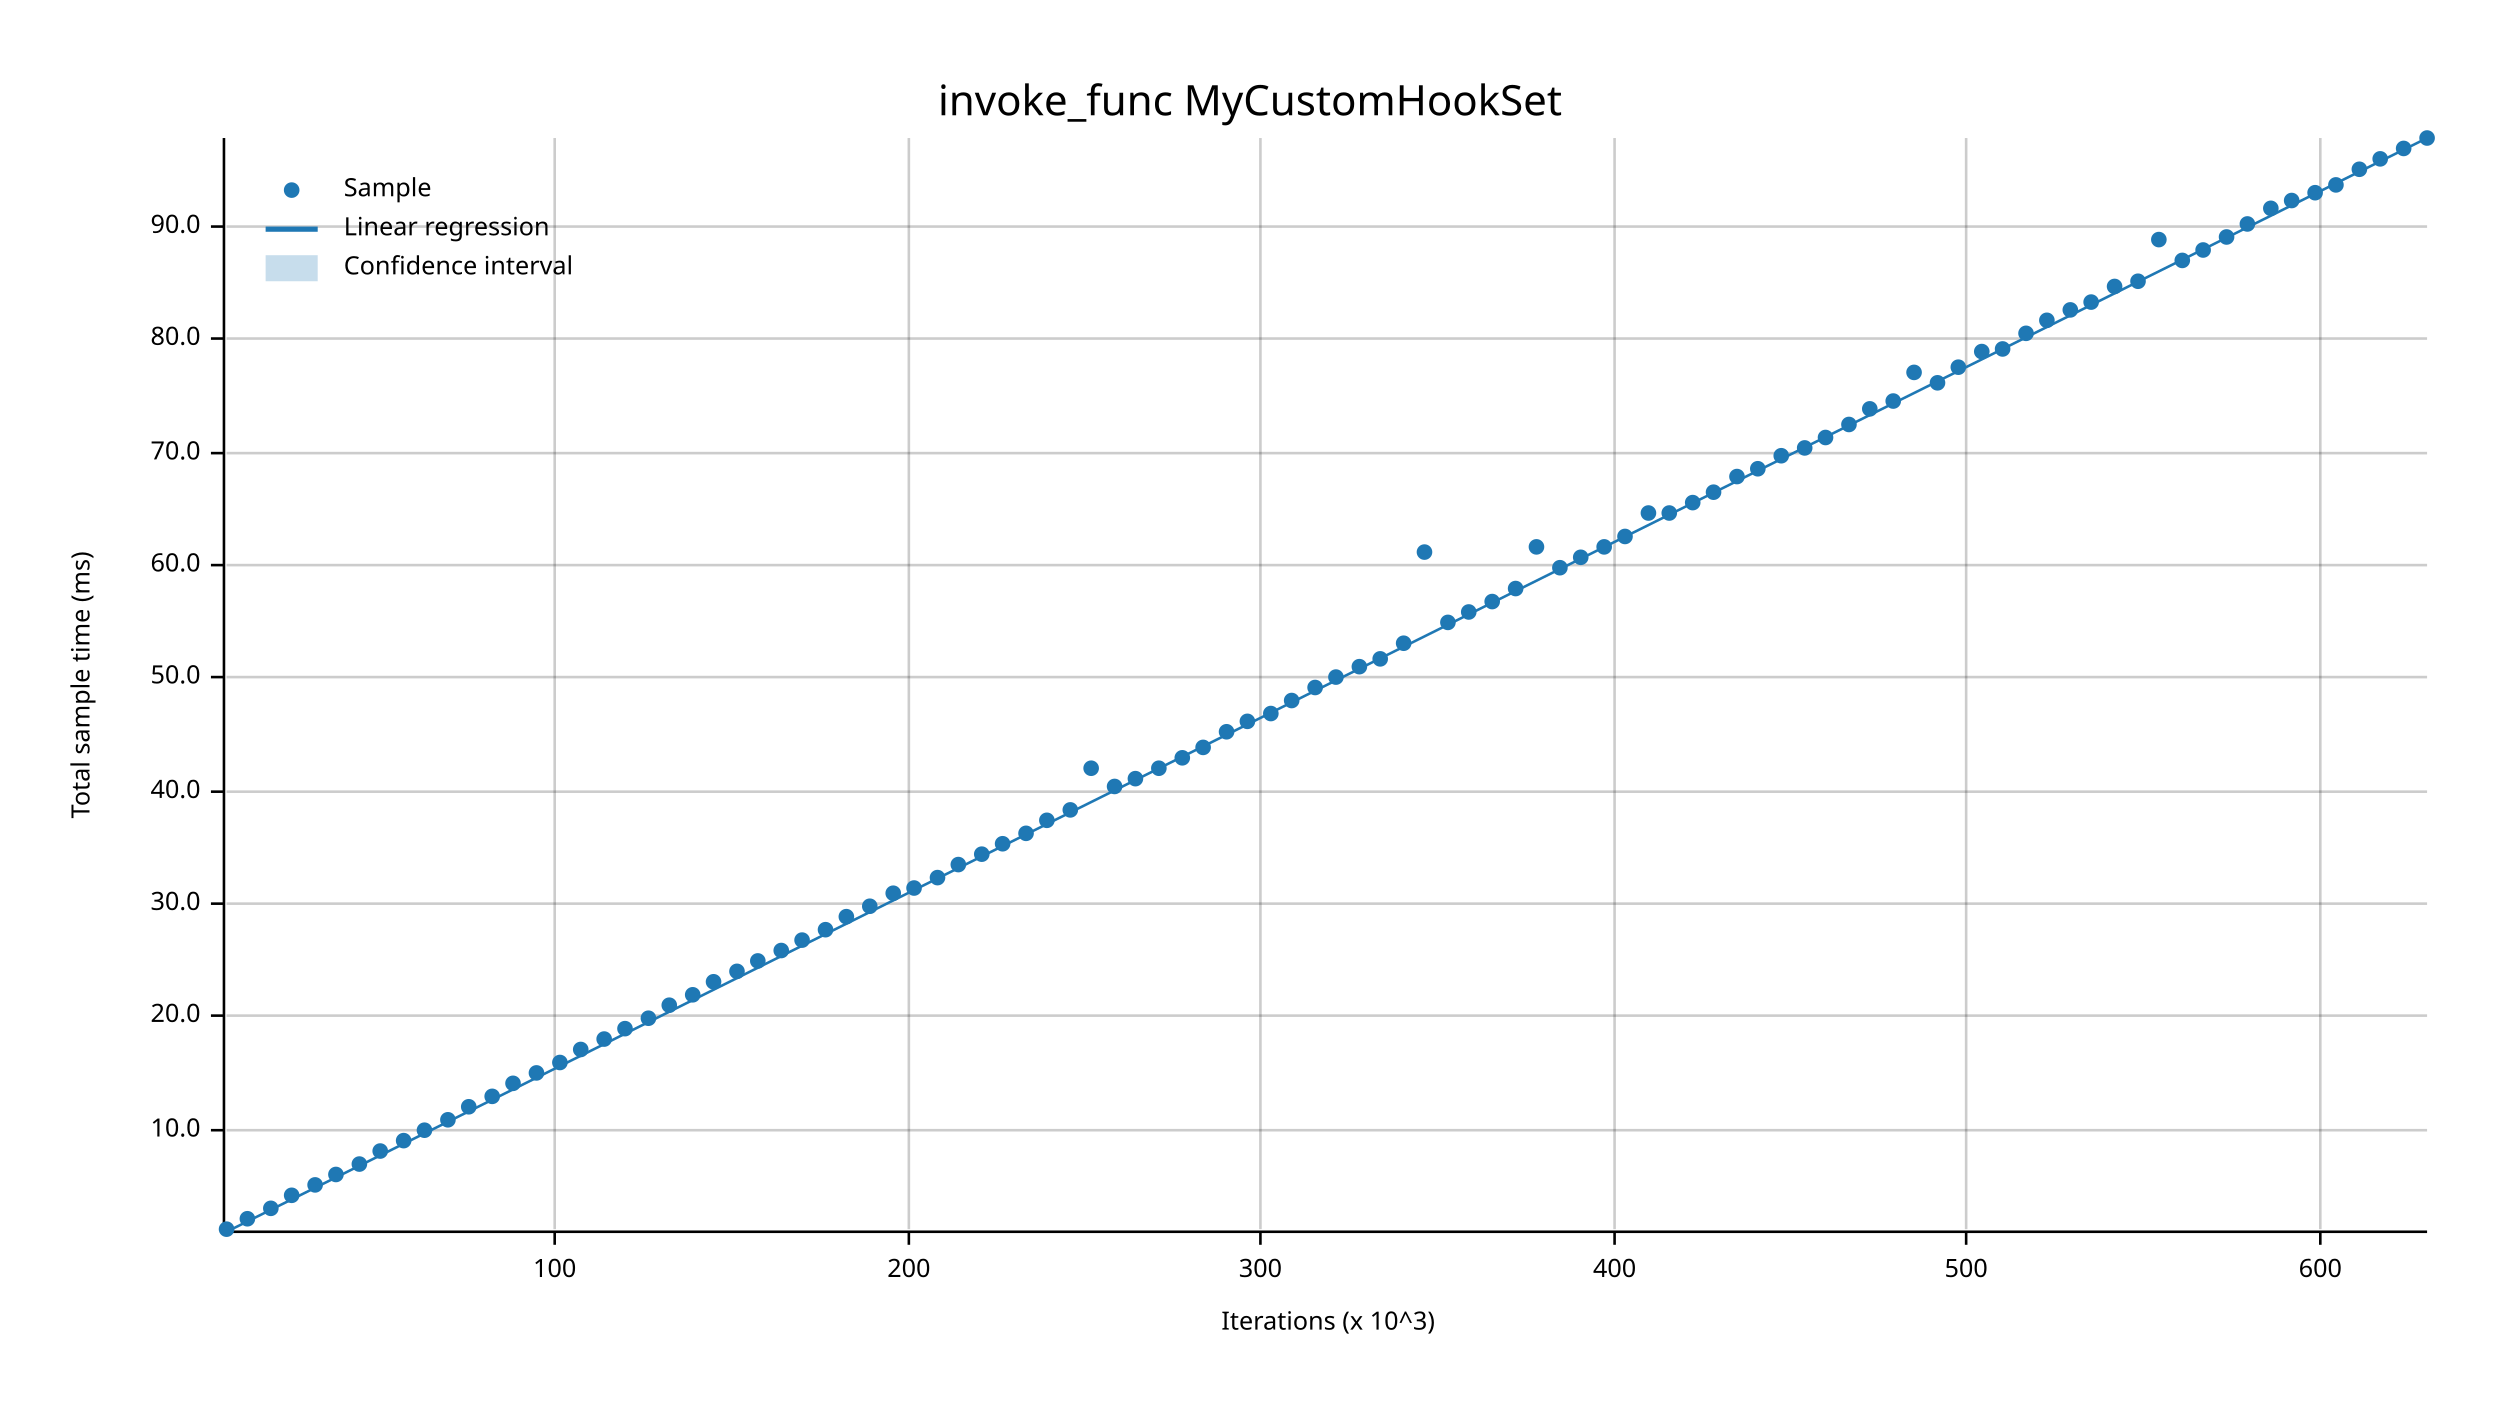
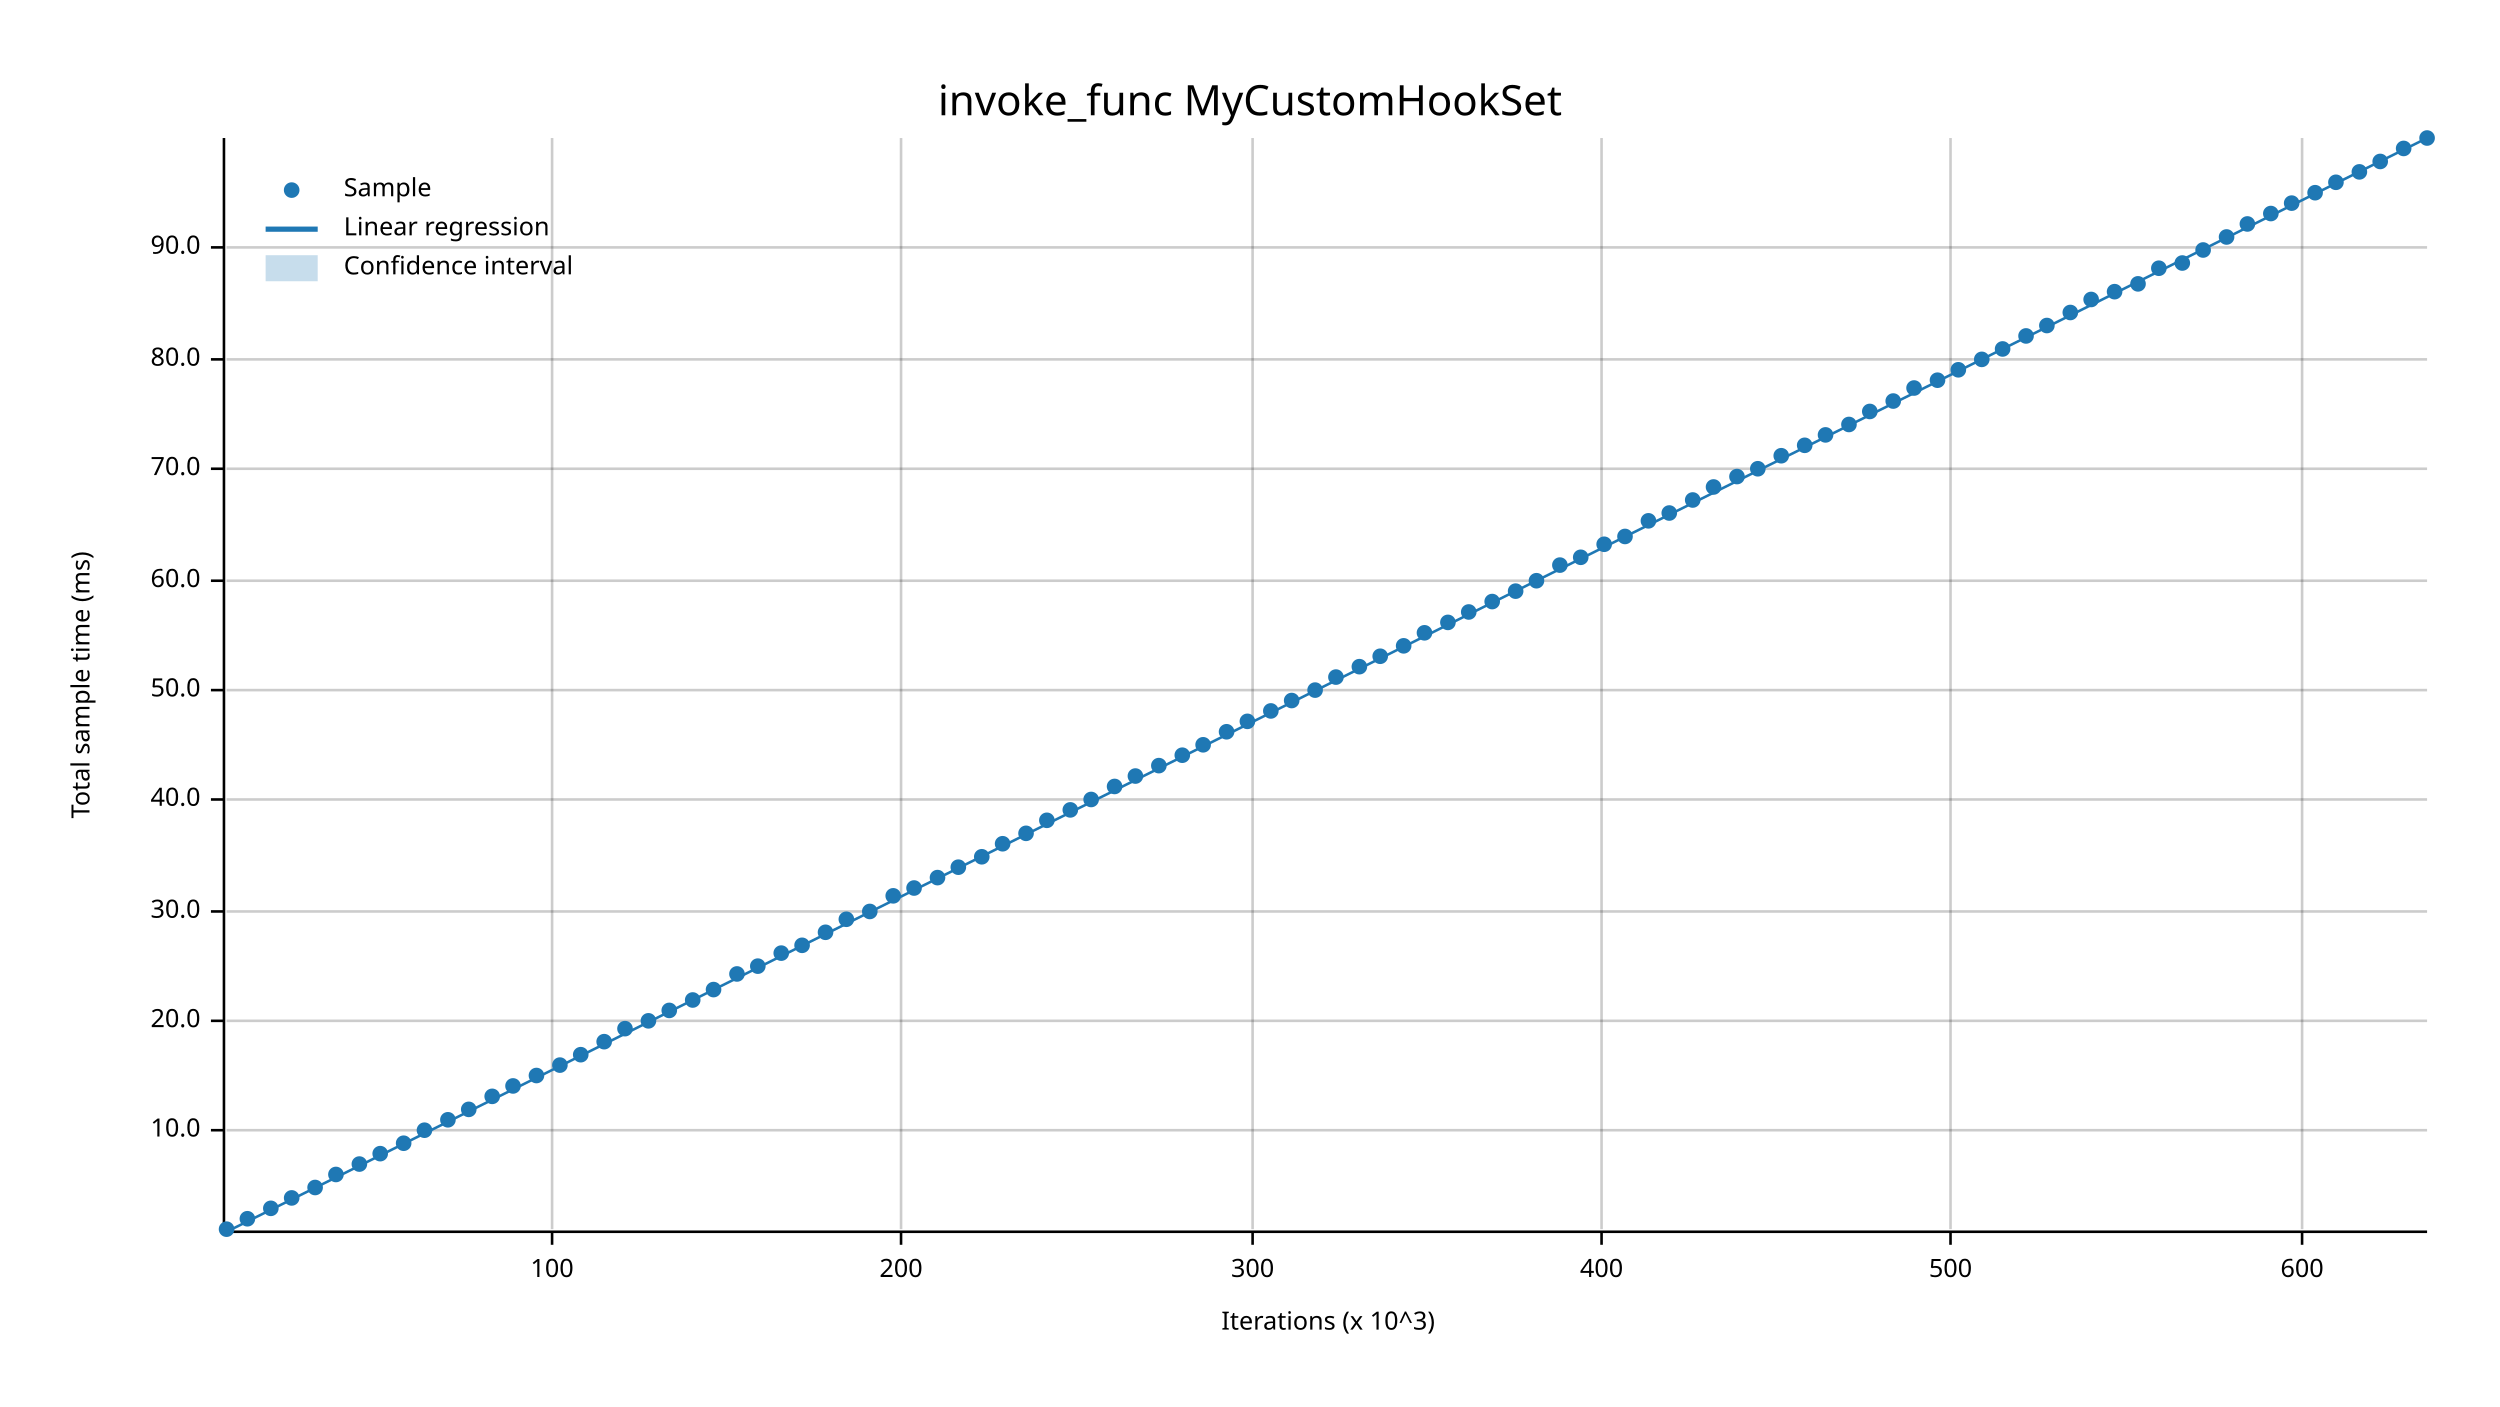
<svg xmlns="http://www.w3.org/2000/svg" width="960" height="540" viewBox="0 0 960 540">
  <text x="480" y="32" dy="0.76em" text-anchor="middle" font-family="sans-serif" font-size="16.129" opacity="1" fill="#000000">
invoke_func MyCustomHookSet
</text>
  <text x="27" y="263" dy="0.76em" text-anchor="middle" font-family="sans-serif" font-size="9.677" opacity="1" fill="#000000" transform="rotate(270, 27, 263)">
Total sample time (ms)
</text>
  <text x="510" y="513" dy="-0.5ex" text-anchor="middle" font-family="sans-serif" font-size="9.677" opacity="1" fill="#000000">
Iterations (x 10^3)
</text>
-   <line opacity="0.2" stroke="#000000" stroke-width="1" x1="213" y1="472" x2="213" y2="53" />
-   <line opacity="0.2" stroke="#000000" stroke-width="1" x1="349" y1="472" x2="349" y2="53" />
-   <line opacity="0.2" stroke="#000000" stroke-width="1" x1="484" y1="472" x2="484" y2="53" />
-   <line opacity="0.2" stroke="#000000" stroke-width="1" x1="620" y1="472" x2="620" y2="53" />
-   <line opacity="0.2" stroke="#000000" stroke-width="1" x1="755" y1="472" x2="755" y2="53" />
-   <line opacity="0.2" stroke="#000000" stroke-width="1" x1="891" y1="472" x2="891" y2="53" />
+   <line opacity="0.2" stroke="#000000" stroke-width="1" x1="212" y1="472" x2="212" y2="53" />
+   <line opacity="0.2" stroke="#000000" stroke-width="1" x1="346" y1="472" x2="346" y2="53" />
+   <line opacity="0.2" stroke="#000000" stroke-width="1" x1="481" y1="472" x2="481" y2="53" />
+   <line opacity="0.2" stroke="#000000" stroke-width="1" x1="615" y1="472" x2="615" y2="53" />
+   <line opacity="0.2" stroke="#000000" stroke-width="1" x1="749" y1="472" x2="749" y2="53" />
+   <line opacity="0.2" stroke="#000000" stroke-width="1" x1="884" y1="472" x2="884" y2="53" />
  <line opacity="0.2" stroke="#000000" stroke-width="1" x1="87" y1="434" x2="932" y2="434" />
-   <line opacity="0.2" stroke="#000000" stroke-width="1" x1="87" y1="390" x2="932" y2="390" />
-   <line opacity="0.2" stroke="#000000" stroke-width="1" x1="87" y1="347" x2="932" y2="347" />
-   <line opacity="0.2" stroke="#000000" stroke-width="1" x1="87" y1="304" x2="932" y2="304" />
-   <line opacity="0.2" stroke="#000000" stroke-width="1" x1="87" y1="260" x2="932" y2="260" />
-   <line opacity="0.2" stroke="#000000" stroke-width="1" x1="87" y1="217" x2="932" y2="217" />
-   <line opacity="0.2" stroke="#000000" stroke-width="1" x1="87" y1="174" x2="932" y2="174" />
-   <line opacity="0.2" stroke="#000000" stroke-width="1" x1="87" y1="130" x2="932" y2="130" />
-   <line opacity="0.2" stroke="#000000" stroke-width="1" x1="87" y1="87" x2="932" y2="87" />
+   <line opacity="0.2" stroke="#000000" stroke-width="1" x1="87" y1="392" x2="932" y2="392" />
+   <line opacity="0.2" stroke="#000000" stroke-width="1" x1="87" y1="350" x2="932" y2="350" />
+   <line opacity="0.2" stroke="#000000" stroke-width="1" x1="87" y1="307" x2="932" y2="307" />
+   <line opacity="0.2" stroke="#000000" stroke-width="1" x1="87" y1="265" x2="932" y2="265" />
+   <line opacity="0.2" stroke="#000000" stroke-width="1" x1="87" y1="223" x2="932" y2="223" />
+   <line opacity="0.2" stroke="#000000" stroke-width="1" x1="87" y1="180" x2="932" y2="180" />
+   <line opacity="0.2" stroke="#000000" stroke-width="1" x1="87" y1="138" x2="932" y2="138" />
+   <line opacity="0.2" stroke="#000000" stroke-width="1" x1="87" y1="95" x2="932" y2="95" />
  <polyline fill="none" opacity="1" stroke="#000000" stroke-width="1" points="86,53 86,472 " />
  <text x="77" y="434" dy="0.5ex" text-anchor="end" font-family="sans-serif" font-size="9.677" opacity="1" fill="#000000">
10.0
</text>
  <polyline fill="none" opacity="1" stroke="#000000" stroke-width="1" points="81,434 86,434 " />
-   <text x="77" y="390" dy="0.5ex" text-anchor="end" font-family="sans-serif" font-size="9.677" opacity="1" fill="#000000">
+   <text x="77" y="392" dy="0.5ex" text-anchor="end" font-family="sans-serif" font-size="9.677" opacity="1" fill="#000000">
20.0
</text>
-   <polyline fill="none" opacity="1" stroke="#000000" stroke-width="1" points="81,390 86,390 " />
-   <text x="77" y="347" dy="0.5ex" text-anchor="end" font-family="sans-serif" font-size="9.677" opacity="1" fill="#000000">
+   <polyline fill="none" opacity="1" stroke="#000000" stroke-width="1" points="81,392 86,392 " />
+   <text x="77" y="350" dy="0.5ex" text-anchor="end" font-family="sans-serif" font-size="9.677" opacity="1" fill="#000000">
30.0
</text>
-   <polyline fill="none" opacity="1" stroke="#000000" stroke-width="1" points="81,347 86,347 " />
-   <text x="77" y="304" dy="0.5ex" text-anchor="end" font-family="sans-serif" font-size="9.677" opacity="1" fill="#000000">
+   <polyline fill="none" opacity="1" stroke="#000000" stroke-width="1" points="81,350 86,350 " />
+   <text x="77" y="307" dy="0.5ex" text-anchor="end" font-family="sans-serif" font-size="9.677" opacity="1" fill="#000000">
40.0
</text>
-   <polyline fill="none" opacity="1" stroke="#000000" stroke-width="1" points="81,304 86,304 " />
-   <text x="77" y="260" dy="0.5ex" text-anchor="end" font-family="sans-serif" font-size="9.677" opacity="1" fill="#000000">
+   <polyline fill="none" opacity="1" stroke="#000000" stroke-width="1" points="81,307 86,307 " />
+   <text x="77" y="265" dy="0.5ex" text-anchor="end" font-family="sans-serif" font-size="9.677" opacity="1" fill="#000000">
50.0
</text>
-   <polyline fill="none" opacity="1" stroke="#000000" stroke-width="1" points="81,260 86,260 " />
-   <text x="77" y="217" dy="0.5ex" text-anchor="end" font-family="sans-serif" font-size="9.677" opacity="1" fill="#000000">
+   <polyline fill="none" opacity="1" stroke="#000000" stroke-width="1" points="81,265 86,265 " />
+   <text x="77" y="223" dy="0.5ex" text-anchor="end" font-family="sans-serif" font-size="9.677" opacity="1" fill="#000000">
60.0
</text>
-   <polyline fill="none" opacity="1" stroke="#000000" stroke-width="1" points="81,217 86,217 " />
-   <text x="77" y="174" dy="0.5ex" text-anchor="end" font-family="sans-serif" font-size="9.677" opacity="1" fill="#000000">
+   <polyline fill="none" opacity="1" stroke="#000000" stroke-width="1" points="81,223 86,223 " />
+   <text x="77" y="180" dy="0.5ex" text-anchor="end" font-family="sans-serif" font-size="9.677" opacity="1" fill="#000000">
70.0
</text>
-   <polyline fill="none" opacity="1" stroke="#000000" stroke-width="1" points="81,174 86,174 " />
-   <text x="77" y="130" dy="0.5ex" text-anchor="end" font-family="sans-serif" font-size="9.677" opacity="1" fill="#000000">
+   <polyline fill="none" opacity="1" stroke="#000000" stroke-width="1" points="81,180 86,180 " />
+   <text x="77" y="138" dy="0.5ex" text-anchor="end" font-family="sans-serif" font-size="9.677" opacity="1" fill="#000000">
80.0
</text>
-   <polyline fill="none" opacity="1" stroke="#000000" stroke-width="1" points="81,130 86,130 " />
-   <text x="77" y="87" dy="0.5ex" text-anchor="end" font-family="sans-serif" font-size="9.677" opacity="1" fill="#000000">
+   <polyline fill="none" opacity="1" stroke="#000000" stroke-width="1" points="81,138 86,138 " />
+   <text x="77" y="95" dy="0.5ex" text-anchor="end" font-family="sans-serif" font-size="9.677" opacity="1" fill="#000000">
90.0
</text>
-   <polyline fill="none" opacity="1" stroke="#000000" stroke-width="1" points="81,87 86,87 " />
+   <polyline fill="none" opacity="1" stroke="#000000" stroke-width="1" points="81,95 86,95 " />
  <polyline fill="none" opacity="1" stroke="#000000" stroke-width="1" points="87,473 932,473 " />
-   <text x="213" y="483" dy="0.76em" text-anchor="middle" font-family="sans-serif" font-size="9.677" opacity="1" fill="#000000">
+   <text x="212" y="483" dy="0.76em" text-anchor="middle" font-family="sans-serif" font-size="9.677" opacity="1" fill="#000000">
100
</text>
-   <polyline fill="none" opacity="1" stroke="#000000" stroke-width="1" points="213,473 213,478 " />
-   <text x="349" y="483" dy="0.76em" text-anchor="middle" font-family="sans-serif" font-size="9.677" opacity="1" fill="#000000">
+   <polyline fill="none" opacity="1" stroke="#000000" stroke-width="1" points="212,473 212,478 " />
+   <text x="346" y="483" dy="0.76em" text-anchor="middle" font-family="sans-serif" font-size="9.677" opacity="1" fill="#000000">
200
</text>
-   <polyline fill="none" opacity="1" stroke="#000000" stroke-width="1" points="349,473 349,478 " />
-   <text x="484" y="483" dy="0.76em" text-anchor="middle" font-family="sans-serif" font-size="9.677" opacity="1" fill="#000000">
+   <polyline fill="none" opacity="1" stroke="#000000" stroke-width="1" points="346,473 346,478 " />
+   <text x="481" y="483" dy="0.76em" text-anchor="middle" font-family="sans-serif" font-size="9.677" opacity="1" fill="#000000">
300
</text>
-   <polyline fill="none" opacity="1" stroke="#000000" stroke-width="1" points="484,473 484,478 " />
-   <text x="620" y="483" dy="0.76em" text-anchor="middle" font-family="sans-serif" font-size="9.677" opacity="1" fill="#000000">
+   <polyline fill="none" opacity="1" stroke="#000000" stroke-width="1" points="481,473 481,478 " />
+   <text x="615" y="483" dy="0.76em" text-anchor="middle" font-family="sans-serif" font-size="9.677" opacity="1" fill="#000000">
400
</text>
-   <polyline fill="none" opacity="1" stroke="#000000" stroke-width="1" points="620,473 620,478 " />
-   <text x="755" y="483" dy="0.76em" text-anchor="middle" font-family="sans-serif" font-size="9.677" opacity="1" fill="#000000">
+   <polyline fill="none" opacity="1" stroke="#000000" stroke-width="1" points="615,473 615,478 " />
+   <text x="749" y="483" dy="0.76em" text-anchor="middle" font-family="sans-serif" font-size="9.677" opacity="1" fill="#000000">
500
</text>
-   <polyline fill="none" opacity="1" stroke="#000000" stroke-width="1" points="755,473 755,478 " />
-   <text x="891" y="483" dy="0.76em" text-anchor="middle" font-family="sans-serif" font-size="9.677" opacity="1" fill="#000000">
+   <polyline fill="none" opacity="1" stroke="#000000" stroke-width="1" points="749,473 749,478 " />
+   <text x="884" y="483" dy="0.76em" text-anchor="middle" font-family="sans-serif" font-size="9.677" opacity="1" fill="#000000">
600
</text>
-   <polyline fill="none" opacity="1" stroke="#000000" stroke-width="1" points="891,473 891,478 " />
+   <polyline fill="none" opacity="1" stroke="#000000" stroke-width="1" points="884,473 884,478 " />
  <circle cx="87" cy="472" r="3" opacity="1" fill="#1F78B4" stroke="none" stroke-width="1" />
  <circle cx="95" cy="468" r="3" opacity="1" fill="#1F78B4" stroke="none" stroke-width="1" />
  <circle cx="104" cy="464" r="3" opacity="1" fill="#1F78B4" stroke="none" stroke-width="1" />
-   <circle cx="112" cy="459" r="3" opacity="1" fill="#1F78B4" stroke="none" stroke-width="1" />
-   <circle cx="121" cy="455" r="3" opacity="1" fill="#1F78B4" stroke="none" stroke-width="1" />
+   <circle cx="112" cy="460" r="3" opacity="1" fill="#1F78B4" stroke="none" stroke-width="1" />
+   <circle cx="121" cy="456" r="3" opacity="1" fill="#1F78B4" stroke="none" stroke-width="1" />
  <circle cx="129" cy="451" r="3" opacity="1" fill="#1F78B4" stroke="none" stroke-width="1" />
  <circle cx="138" cy="447" r="3" opacity="1" fill="#1F78B4" stroke="none" stroke-width="1" />
-   <circle cx="146" cy="442" r="3" opacity="1" fill="#1F78B4" stroke="none" stroke-width="1" />
-   <circle cx="155" cy="438" r="3" opacity="1" fill="#1F78B4" stroke="none" stroke-width="1" />
+   <circle cx="146" cy="443" r="3" opacity="1" fill="#1F78B4" stroke="none" stroke-width="1" />
+   <circle cx="155" cy="439" r="3" opacity="1" fill="#1F78B4" stroke="none" stroke-width="1" />
  <circle cx="163" cy="434" r="3" opacity="1" fill="#1F78B4" stroke="none" stroke-width="1" />
  <circle cx="172" cy="430" r="3" opacity="1" fill="#1F78B4" stroke="none" stroke-width="1" />
-   <circle cx="180" cy="425" r="3" opacity="1" fill="#1F78B4" stroke="none" stroke-width="1" />
+   <circle cx="180" cy="426" r="3" opacity="1" fill="#1F78B4" stroke="none" stroke-width="1" />
  <circle cx="189" cy="421" r="3" opacity="1" fill="#1F78B4" stroke="none" stroke-width="1" />
-   <circle cx="197" cy="416" r="3" opacity="1" fill="#1F78B4" stroke="none" stroke-width="1" />
-   <circle cx="206" cy="412" r="3" opacity="1" fill="#1F78B4" stroke="none" stroke-width="1" />
-   <circle cx="215" cy="408" r="3" opacity="1" fill="#1F78B4" stroke="none" stroke-width="1" />
-   <circle cx="223" cy="403" r="3" opacity="1" fill="#1F78B4" stroke="none" stroke-width="1" />
-   <circle cx="232" cy="399" r="3" opacity="1" fill="#1F78B4" stroke="none" stroke-width="1" />
+   <circle cx="197" cy="417" r="3" opacity="1" fill="#1F78B4" stroke="none" stroke-width="1" />
+   <circle cx="206" cy="413" r="3" opacity="1" fill="#1F78B4" stroke="none" stroke-width="1" />
+   <circle cx="215" cy="409" r="3" opacity="1" fill="#1F78B4" stroke="none" stroke-width="1" />
+   <circle cx="223" cy="405" r="3" opacity="1" fill="#1F78B4" stroke="none" stroke-width="1" />
+   <circle cx="232" cy="400" r="3" opacity="1" fill="#1F78B4" stroke="none" stroke-width="1" />
  <circle cx="240" cy="395" r="3" opacity="1" fill="#1F78B4" stroke="none" stroke-width="1" />
-   <circle cx="249" cy="391" r="3" opacity="1" fill="#1F78B4" stroke="none" stroke-width="1" />
-   <circle cx="257" cy="386" r="3" opacity="1" fill="#1F78B4" stroke="none" stroke-width="1" />
-   <circle cx="266" cy="382" r="3" opacity="1" fill="#1F78B4" stroke="none" stroke-width="1" />
-   <circle cx="274" cy="377" r="3" opacity="1" fill="#1F78B4" stroke="none" stroke-width="1" />
-   <circle cx="283" cy="373" r="3" opacity="1" fill="#1F78B4" stroke="none" stroke-width="1" />
-   <circle cx="291" cy="369" r="3" opacity="1" fill="#1F78B4" stroke="none" stroke-width="1" />
-   <circle cx="300" cy="365" r="3" opacity="1" fill="#1F78B4" stroke="none" stroke-width="1" />
-   <circle cx="308" cy="361" r="3" opacity="1" fill="#1F78B4" stroke="none" stroke-width="1" />
-   <circle cx="317" cy="357" r="3" opacity="1" fill="#1F78B4" stroke="none" stroke-width="1" />
-   <circle cx="325" cy="352" r="3" opacity="1" fill="#1F78B4" stroke="none" stroke-width="1" />
-   <circle cx="334" cy="348" r="3" opacity="1" fill="#1F78B4" stroke="none" stroke-width="1" />
-   <circle cx="343" cy="343" r="3" opacity="1" fill="#1F78B4" stroke="none" stroke-width="1" />
+   <circle cx="249" cy="392" r="3" opacity="1" fill="#1F78B4" stroke="none" stroke-width="1" />
+   <circle cx="257" cy="388" r="3" opacity="1" fill="#1F78B4" stroke="none" stroke-width="1" />
+   <circle cx="266" cy="384" r="3" opacity="1" fill="#1F78B4" stroke="none" stroke-width="1" />
+   <circle cx="274" cy="380" r="3" opacity="1" fill="#1F78B4" stroke="none" stroke-width="1" />
+   <circle cx="283" cy="374" r="3" opacity="1" fill="#1F78B4" stroke="none" stroke-width="1" />
+   <circle cx="291" cy="371" r="3" opacity="1" fill="#1F78B4" stroke="none" stroke-width="1" />
+   <circle cx="300" cy="366" r="3" opacity="1" fill="#1F78B4" stroke="none" stroke-width="1" />
+   <circle cx="308" cy="363" r="3" opacity="1" fill="#1F78B4" stroke="none" stroke-width="1" />
+   <circle cx="317" cy="358" r="3" opacity="1" fill="#1F78B4" stroke="none" stroke-width="1" />
+   <circle cx="325" cy="353" r="3" opacity="1" fill="#1F78B4" stroke="none" stroke-width="1" />
+   <circle cx="334" cy="350" r="3" opacity="1" fill="#1F78B4" stroke="none" stroke-width="1" />
+   <circle cx="343" cy="344" r="3" opacity="1" fill="#1F78B4" stroke="none" stroke-width="1" />
  <circle cx="351" cy="341" r="3" opacity="1" fill="#1F78B4" stroke="none" stroke-width="1" />
  <circle cx="360" cy="337" r="3" opacity="1" fill="#1F78B4" stroke="none" stroke-width="1" />
-   <circle cx="368" cy="332" r="3" opacity="1" fill="#1F78B4" stroke="none" stroke-width="1" />
-   <circle cx="377" cy="328" r="3" opacity="1" fill="#1F78B4" stroke="none" stroke-width="1" />
+   <circle cx="368" cy="333" r="3" opacity="1" fill="#1F78B4" stroke="none" stroke-width="1" />
+   <circle cx="377" cy="329" r="3" opacity="1" fill="#1F78B4" stroke="none" stroke-width="1" />
  <circle cx="385" cy="324" r="3" opacity="1" fill="#1F78B4" stroke="none" stroke-width="1" />
  <circle cx="394" cy="320" r="3" opacity="1" fill="#1F78B4" stroke="none" stroke-width="1" />
  <circle cx="402" cy="315" r="3" opacity="1" fill="#1F78B4" stroke="none" stroke-width="1" />
  <circle cx="411" cy="311" r="3" opacity="1" fill="#1F78B4" stroke="none" stroke-width="1" />
-   <circle cx="419" cy="295" r="3" opacity="1" fill="#1F78B4" stroke="none" stroke-width="1" />
+   <circle cx="419" cy="307" r="3" opacity="1" fill="#1F78B4" stroke="none" stroke-width="1" />
  <circle cx="428" cy="302" r="3" opacity="1" fill="#1F78B4" stroke="none" stroke-width="1" />
-   <circle cx="436" cy="299" r="3" opacity="1" fill="#1F78B4" stroke="none" stroke-width="1" />
-   <circle cx="445" cy="295" r="3" opacity="1" fill="#1F78B4" stroke="none" stroke-width="1" />
-   <circle cx="454" cy="291" r="3" opacity="1" fill="#1F78B4" stroke="none" stroke-width="1" />
-   <circle cx="462" cy="287" r="3" opacity="1" fill="#1F78B4" stroke="none" stroke-width="1" />
+   <circle cx="436" cy="298" r="3" opacity="1" fill="#1F78B4" stroke="none" stroke-width="1" />
+   <circle cx="445" cy="294" r="3" opacity="1" fill="#1F78B4" stroke="none" stroke-width="1" />
+   <circle cx="454" cy="290" r="3" opacity="1" fill="#1F78B4" stroke="none" stroke-width="1" />
+   <circle cx="462" cy="286" r="3" opacity="1" fill="#1F78B4" stroke="none" stroke-width="1" />
  <circle cx="471" cy="281" r="3" opacity="1" fill="#1F78B4" stroke="none" stroke-width="1" />
  <circle cx="479" cy="277" r="3" opacity="1" fill="#1F78B4" stroke="none" stroke-width="1" />
-   <circle cx="488" cy="274" r="3" opacity="1" fill="#1F78B4" stroke="none" stroke-width="1" />
+   <circle cx="488" cy="273" r="3" opacity="1" fill="#1F78B4" stroke="none" stroke-width="1" />
  <circle cx="496" cy="269" r="3" opacity="1" fill="#1F78B4" stroke="none" stroke-width="1" />
-   <circle cx="505" cy="264" r="3" opacity="1" fill="#1F78B4" stroke="none" stroke-width="1" />
+   <circle cx="505" cy="265" r="3" opacity="1" fill="#1F78B4" stroke="none" stroke-width="1" />
  <circle cx="513" cy="260" r="3" opacity="1" fill="#1F78B4" stroke="none" stroke-width="1" />
  <circle cx="522" cy="256" r="3" opacity="1" fill="#1F78B4" stroke="none" stroke-width="1" />
-   <circle cx="530" cy="253" r="3" opacity="1" fill="#1F78B4" stroke="none" stroke-width="1" />
-   <circle cx="539" cy="247" r="3" opacity="1" fill="#1F78B4" stroke="none" stroke-width="1" />
-   <circle cx="547" cy="212" r="3" opacity="1" fill="#1F78B4" stroke="none" stroke-width="1" />
+   <circle cx="530" cy="252" r="3" opacity="1" fill="#1F78B4" stroke="none" stroke-width="1" />
+   <circle cx="539" cy="248" r="3" opacity="1" fill="#1F78B4" stroke="none" stroke-width="1" />
+   <circle cx="547" cy="243" r="3" opacity="1" fill="#1F78B4" stroke="none" stroke-width="1" />
  <circle cx="556" cy="239" r="3" opacity="1" fill="#1F78B4" stroke="none" stroke-width="1" />
  <circle cx="564" cy="235" r="3" opacity="1" fill="#1F78B4" stroke="none" stroke-width="1" />
  <circle cx="573" cy="231" r="3" opacity="1" fill="#1F78B4" stroke="none" stroke-width="1" />
-   <circle cx="582" cy="226" r="3" opacity="1" fill="#1F78B4" stroke="none" stroke-width="1" />
-   <circle cx="590" cy="210" r="3" opacity="1" fill="#1F78B4" stroke="none" stroke-width="1" />
-   <circle cx="599" cy="218" r="3" opacity="1" fill="#1F78B4" stroke="none" stroke-width="1" />
+   <circle cx="582" cy="227" r="3" opacity="1" fill="#1F78B4" stroke="none" stroke-width="1" />
+   <circle cx="590" cy="223" r="3" opacity="1" fill="#1F78B4" stroke="none" stroke-width="1" />
+   <circle cx="599" cy="217" r="3" opacity="1" fill="#1F78B4" stroke="none" stroke-width="1" />
  <circle cx="607" cy="214" r="3" opacity="1" fill="#1F78B4" stroke="none" stroke-width="1" />
-   <circle cx="616" cy="210" r="3" opacity="1" fill="#1F78B4" stroke="none" stroke-width="1" />
+   <circle cx="616" cy="209" r="3" opacity="1" fill="#1F78B4" stroke="none" stroke-width="1" />
  <circle cx="624" cy="206" r="3" opacity="1" fill="#1F78B4" stroke="none" stroke-width="1" />
-   <circle cx="633" cy="197" r="3" opacity="1" fill="#1F78B4" stroke="none" stroke-width="1" />
+   <circle cx="633" cy="200" r="3" opacity="1" fill="#1F78B4" stroke="none" stroke-width="1" />
  <circle cx="641" cy="197" r="3" opacity="1" fill="#1F78B4" stroke="none" stroke-width="1" />
-   <circle cx="650" cy="193" r="3" opacity="1" fill="#1F78B4" stroke="none" stroke-width="1" />
-   <circle cx="658" cy="189" r="3" opacity="1" fill="#1F78B4" stroke="none" stroke-width="1" />
+   <circle cx="650" cy="192" r="3" opacity="1" fill="#1F78B4" stroke="none" stroke-width="1" />
+   <circle cx="658" cy="187" r="3" opacity="1" fill="#1F78B4" stroke="none" stroke-width="1" />
  <circle cx="667" cy="183" r="3" opacity="1" fill="#1F78B4" stroke="none" stroke-width="1" />
  <circle cx="675" cy="180" r="3" opacity="1" fill="#1F78B4" stroke="none" stroke-width="1" />
  <circle cx="684" cy="175" r="3" opacity="1" fill="#1F78B4" stroke="none" stroke-width="1" />
-   <circle cx="693" cy="172" r="3" opacity="1" fill="#1F78B4" stroke="none" stroke-width="1" />
-   <circle cx="701" cy="168" r="3" opacity="1" fill="#1F78B4" stroke="none" stroke-width="1" />
+   <circle cx="693" cy="171" r="3" opacity="1" fill="#1F78B4" stroke="none" stroke-width="1" />
+   <circle cx="701" cy="167" r="3" opacity="1" fill="#1F78B4" stroke="none" stroke-width="1" />
  <circle cx="710" cy="163" r="3" opacity="1" fill="#1F78B4" stroke="none" stroke-width="1" />
-   <circle cx="718" cy="157" r="3" opacity="1" fill="#1F78B4" stroke="none" stroke-width="1" />
+   <circle cx="718" cy="158" r="3" opacity="1" fill="#1F78B4" stroke="none" stroke-width="1" />
  <circle cx="727" cy="154" r="3" opacity="1" fill="#1F78B4" stroke="none" stroke-width="1" />
-   <circle cx="735" cy="143" r="3" opacity="1" fill="#1F78B4" stroke="none" stroke-width="1" />
-   <circle cx="744" cy="147" r="3" opacity="1" fill="#1F78B4" stroke="none" stroke-width="1" />
-   <circle cx="752" cy="141" r="3" opacity="1" fill="#1F78B4" stroke="none" stroke-width="1" />
-   <circle cx="761" cy="135" r="3" opacity="1" fill="#1F78B4" stroke="none" stroke-width="1" />
+   <circle cx="735" cy="149" r="3" opacity="1" fill="#1F78B4" stroke="none" stroke-width="1" />
+   <circle cx="744" cy="146" r="3" opacity="1" fill="#1F78B4" stroke="none" stroke-width="1" />
+   <circle cx="752" cy="142" r="3" opacity="1" fill="#1F78B4" stroke="none" stroke-width="1" />
+   <circle cx="761" cy="138" r="3" opacity="1" fill="#1F78B4" stroke="none" stroke-width="1" />
  <circle cx="769" cy="134" r="3" opacity="1" fill="#1F78B4" stroke="none" stroke-width="1" />
-   <circle cx="778" cy="128" r="3" opacity="1" fill="#1F78B4" stroke="none" stroke-width="1" />
-   <circle cx="786" cy="123" r="3" opacity="1" fill="#1F78B4" stroke="none" stroke-width="1" />
-   <circle cx="795" cy="119" r="3" opacity="1" fill="#1F78B4" stroke="none" stroke-width="1" />
-   <circle cx="803" cy="116" r="3" opacity="1" fill="#1F78B4" stroke="none" stroke-width="1" />
-   <circle cx="812" cy="110" r="3" opacity="1" fill="#1F78B4" stroke="none" stroke-width="1" />
-   <circle cx="821" cy="108" r="3" opacity="1" fill="#1F78B4" stroke="none" stroke-width="1" />
-   <circle cx="829" cy="92" r="3" opacity="1" fill="#1F78B4" stroke="none" stroke-width="1" />
-   <circle cx="838" cy="100" r="3" opacity="1" fill="#1F78B4" stroke="none" stroke-width="1" />
+   <circle cx="778" cy="129" r="3" opacity="1" fill="#1F78B4" stroke="none" stroke-width="1" />
+   <circle cx="786" cy="125" r="3" opacity="1" fill="#1F78B4" stroke="none" stroke-width="1" />
+   <circle cx="795" cy="120" r="3" opacity="1" fill="#1F78B4" stroke="none" stroke-width="1" />
+   <circle cx="803" cy="115" r="3" opacity="1" fill="#1F78B4" stroke="none" stroke-width="1" />
+   <circle cx="812" cy="112" r="3" opacity="1" fill="#1F78B4" stroke="none" stroke-width="1" />
+   <circle cx="821" cy="109" r="3" opacity="1" fill="#1F78B4" stroke="none" stroke-width="1" />
+   <circle cx="829" cy="103" r="3" opacity="1" fill="#1F78B4" stroke="none" stroke-width="1" />
+   <circle cx="838" cy="101" r="3" opacity="1" fill="#1F78B4" stroke="none" stroke-width="1" />
  <circle cx="846" cy="96" r="3" opacity="1" fill="#1F78B4" stroke="none" stroke-width="1" />
  <circle cx="855" cy="91" r="3" opacity="1" fill="#1F78B4" stroke="none" stroke-width="1" />
  <circle cx="863" cy="86" r="3" opacity="1" fill="#1F78B4" stroke="none" stroke-width="1" />
-   <circle cx="872" cy="80" r="3" opacity="1" fill="#1F78B4" stroke="none" stroke-width="1" />
-   <circle cx="880" cy="77" r="3" opacity="1" fill="#1F78B4" stroke="none" stroke-width="1" />
+   <circle cx="872" cy="82" r="3" opacity="1" fill="#1F78B4" stroke="none" stroke-width="1" />
+   <circle cx="880" cy="78" r="3" opacity="1" fill="#1F78B4" stroke="none" stroke-width="1" />
  <circle cx="889" cy="74" r="3" opacity="1" fill="#1F78B4" stroke="none" stroke-width="1" />
-   <circle cx="897" cy="71" r="3" opacity="1" fill="#1F78B4" stroke="none" stroke-width="1" />
-   <circle cx="906" cy="65" r="3" opacity="1" fill="#1F78B4" stroke="none" stroke-width="1" />
-   <circle cx="914" cy="61" r="3" opacity="1" fill="#1F78B4" stroke="none" stroke-width="1" />
+   <circle cx="897" cy="70" r="3" opacity="1" fill="#1F78B4" stroke="none" stroke-width="1" />
+   <circle cx="906" cy="66" r="3" opacity="1" fill="#1F78B4" stroke="none" stroke-width="1" />
+   <circle cx="914" cy="62" r="3" opacity="1" fill="#1F78B4" stroke="none" stroke-width="1" />
  <circle cx="923" cy="57" r="3" opacity="1" fill="#1F78B4" stroke="none" stroke-width="1" />
  <circle cx="932" cy="53" r="3" opacity="1" fill="#1F78B4" stroke="none" stroke-width="1" />
  <polyline fill="none" opacity="1" stroke="#1F78B4" stroke-width="1" points="87,473 932,53 " />
  <polygon opacity="0.25" fill="#1F78B4" points="87,473 932,53 932,53 " />
  <text x="132" y="68" dy="0.76em" text-anchor="start" font-family="sans-serif" font-size="9.677" opacity="1" fill="#000000">
Sample
</text>
  <text x="132" y="83" dy="0.76em" text-anchor="start" font-family="sans-serif" font-size="9.677" opacity="1" fill="#000000">
Linear regression
</text>
  <text x="132" y="98" dy="0.76em" text-anchor="start" font-family="sans-serif" font-size="9.677" opacity="1" fill="#000000">
Confidence interval
</text>
  <circle cx="112" cy="73" r="3" opacity="1" fill="#1F78B4" stroke="none" stroke-width="1" />
  <polyline fill="none" opacity="1" stroke="#1F78B4" stroke-width="2" points="102,88 122,88 " />
  <rect x="102" y="98" width="20" height="10" opacity="0.25" fill="#1F78B4" stroke="none" />
</svg>
